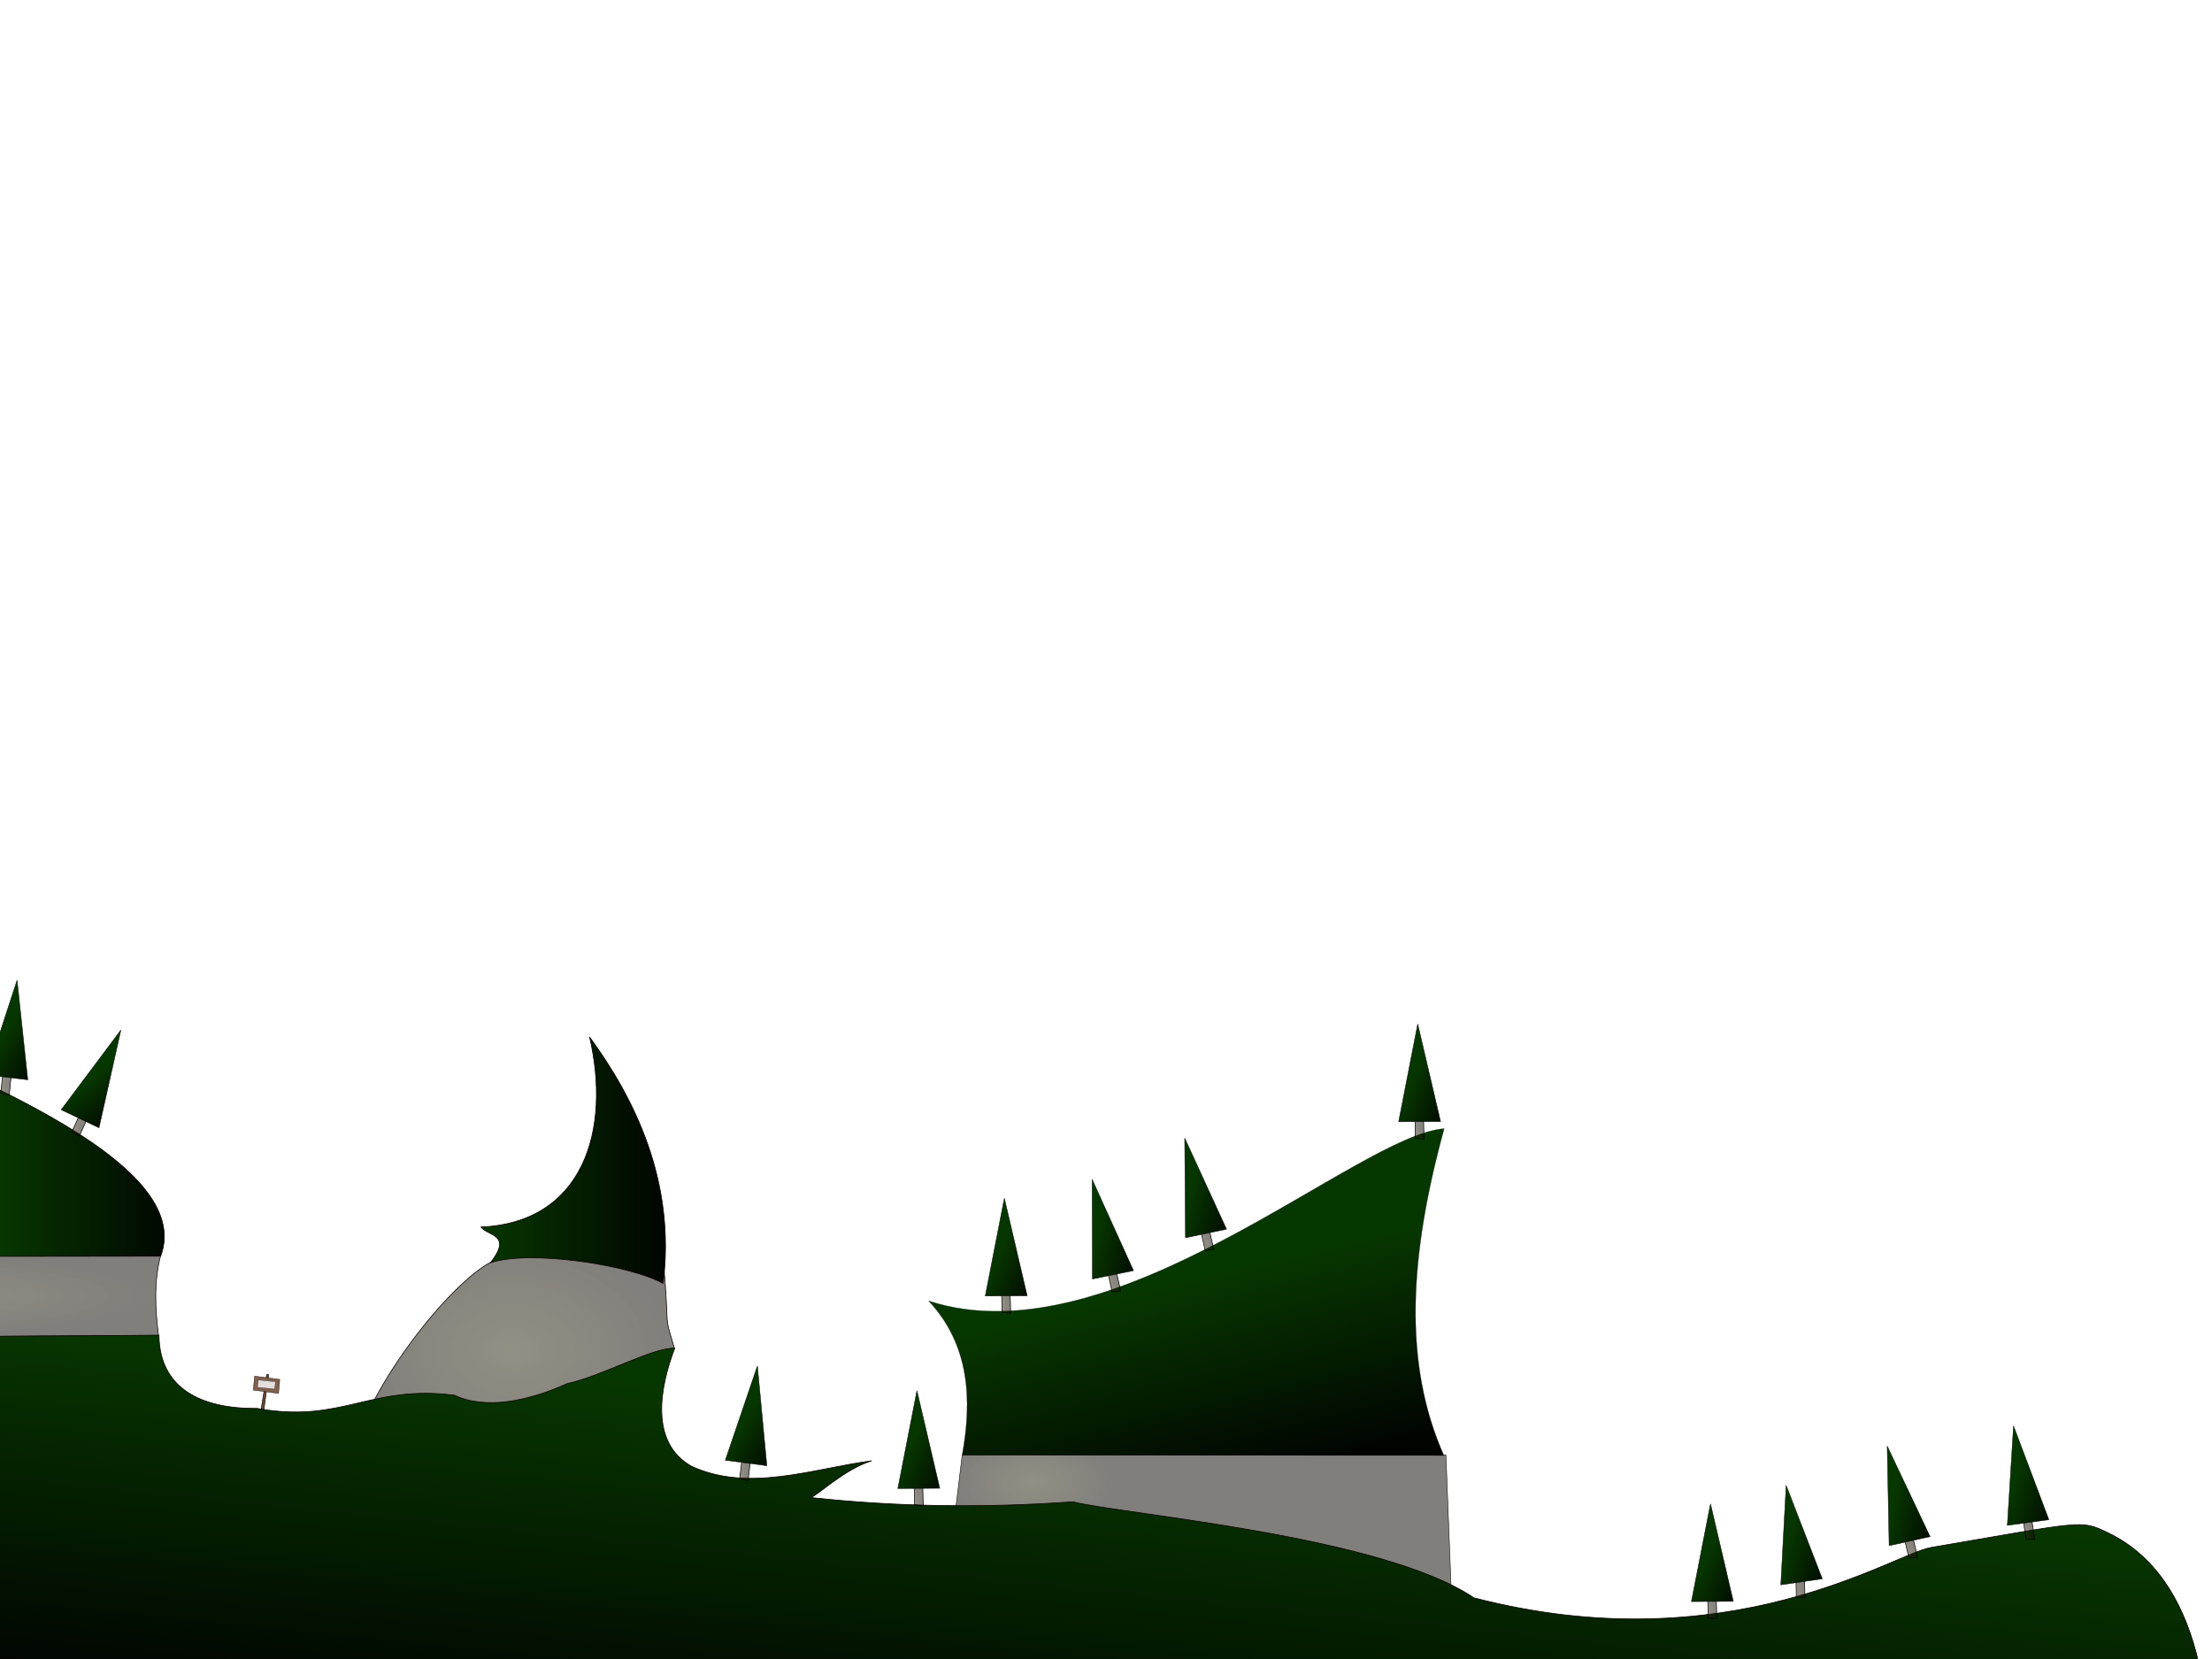
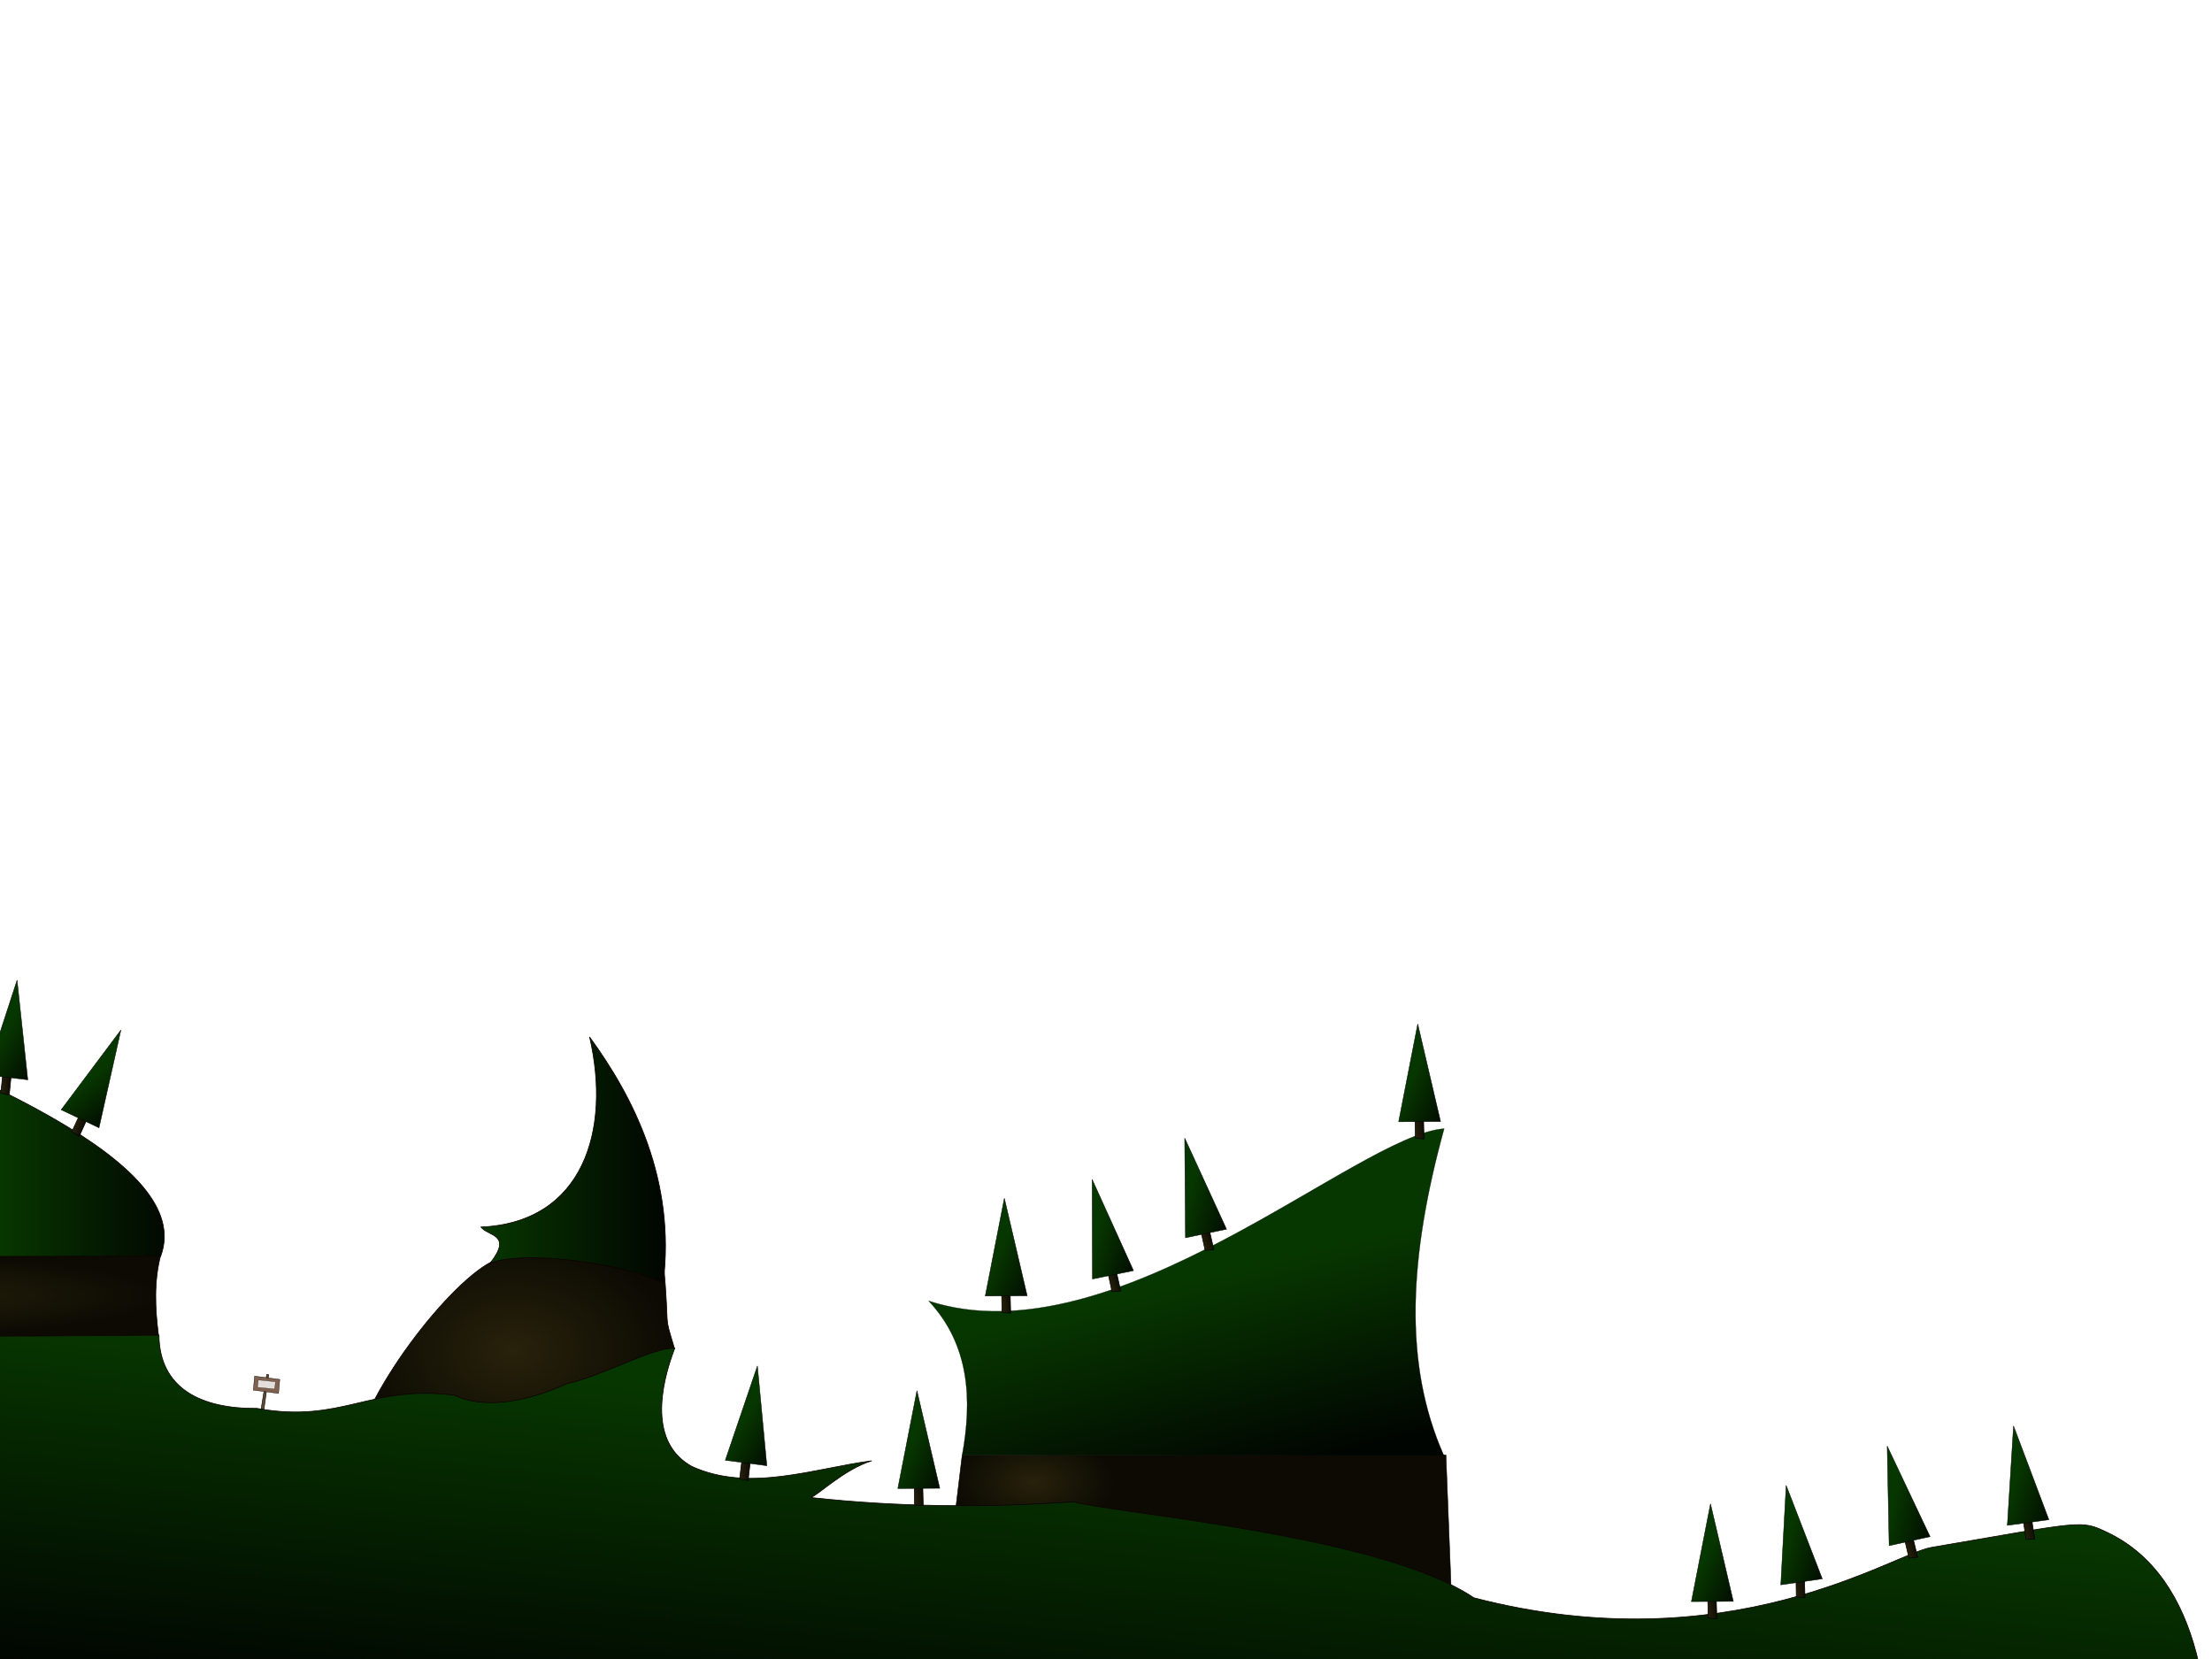
<svg xmlns="http://www.w3.org/2000/svg" xmlns:xlink="http://www.w3.org/1999/xlink" width="3200" height="2400" id="svg2816" version="1.1">
  <defs id="defs2818">
    <linearGradient id="linearGradient3711">
-       <stop style="stop-color:#28220b;stop-opacity:0.505;" offset="0" id="stop3713" />
-       <stop style="stop-color:#0c0a03;stop-opacity:0.523;" offset="1" id="stop3715" />
+       <stop style="stop-color:#28220b;stop-opacity:1;" offset="0" id="stop3713" />
+       <stop style="stop-color:#0c0a03;stop-opacity:1;" offset="1" id="stop3715" />
    </linearGradient>
    <linearGradient id="linearGradient3679">
      <stop style="stop-color:#073700;stop-opacity:1;" offset="0" id="stop3681" />
      <stop style="stop-color:#010501;stop-opacity:1;" offset="1" id="stop3683" />
    </linearGradient>
    <linearGradient id="linearGradient3640">
      <stop style="stop-color:#162d50;stop-opacity:1;" offset="0" id="stop3642" />
      <stop style="stop-color:#2b589d;stop-opacity:1;" offset="1" id="stop3644" />
    </linearGradient>
    <linearGradient id="linearGradient3626">
      <stop style="stop-color:#212178;stop-opacity:1;" offset="0" id="stop3628" />
      <stop style="stop-color:#2829b7;stop-opacity:1;" offset="1" id="stop3630" />
    </linearGradient>
    <linearGradient xlink:href="#linearGradient3679" id="linearGradient3685" x1="751.487" y1="772.486" x2="699.261" y2="1277.86" gradientUnits="userSpaceOnUse" gradientTransform="translate(0,5.545935)" />
    <linearGradient xlink:href="#linearGradient3679" id="linearGradient3693" x1="695.707" y1="472.808" x2="962.738" y2="472.808" gradientUnits="userSpaceOnUse" gradientTransform="translate(0,5.545935)" />
    <linearGradient xlink:href="#linearGradient3679" id="linearGradient3701" x1="-1.801" y1="516.022" x2="257.404" y2="516.022" gradientUnits="userSpaceOnUse" gradientTransform="translate(0,5.545935)" />
    <linearGradient xlink:href="#linearGradient3679" id="linearGradient3709" x1="1827.606" y1="619.486" x2="1897.233" y2="906.072" gradientUnits="userSpaceOnUse" gradientTransform="translate(0,5.545935)" />
    <radialGradient xlink:href="#linearGradient3711" id="radialGradient3717" cx="742.462" cy="747.666" fx="742.462" fy="747.666" r="233.345" gradientTransform="matrix(1,0,0,0.7061529,0,225.2454)" gradientUnits="userSpaceOnUse" spreadMethod="pad" />
    <radialGradient xlink:href="#linearGradient3711" id="radialGradient3733" cx="1495.199" cy="938.387" fx="1495.199" fy="938.387" r="117.506" gradientTransform="matrix(1,0,0,0.5857991,0,394.2265)" gradientUnits="userSpaceOnUse" />
    <linearGradient xlink:href="#linearGradient3679" id="linearGradient3741" x1="1079.299" y1="842.673" x2="1144.495" y2="883.263" gradientUnits="userSpaceOnUse" />
    <linearGradient xlink:href="#linearGradient3711" id="linearGradient3751" x1="1066.642" y1="921.282" x2="1090.623" y2="921.282" gradientUnits="userSpaceOnUse" gradientTransform="matrix(0.6699529,0,0,1.275641,355.1157,-255.1216)" />
    <radialGradient xlink:href="#linearGradient3711" id="radialGradient3765" cx="-171.464" cy="668.609" fx="-171.464" fy="668.609" r="404.23" gradientTransform="matrix(1,0,0,0.1441229,0,577.7928)" gradientUnits="userSpaceOnUse" />
    <linearGradient xlink:href="#linearGradient3711" id="linearGradient3778" gradientUnits="userSpaceOnUse" gradientTransform="matrix(0.6699529,0,0,1.275641,355.1157,-255.1216)" x1="1066.642" y1="921.282" x2="1090.623" y2="921.282" />
    <linearGradient xlink:href="#linearGradient3679" id="linearGradient3780" gradientUnits="userSpaceOnUse" x1="1079.299" y1="842.673" x2="1144.495" y2="883.263" />
    <linearGradient xlink:href="#linearGradient3711" id="linearGradient3788" gradientUnits="userSpaceOnUse" gradientTransform="matrix(0.6699529,0,0,1.275641,355.1157,-255.1216)" x1="1066.642" y1="921.282" x2="1090.623" y2="921.282" />
    <linearGradient xlink:href="#linearGradient3679" id="linearGradient3790" gradientUnits="userSpaceOnUse" x1="1079.299" y1="842.673" x2="1144.495" y2="883.263" />
    <linearGradient xlink:href="#linearGradient3711" id="linearGradient3798" gradientUnits="userSpaceOnUse" gradientTransform="matrix(0.6699529,0,0,1.275641,355.1157,-255.1216)" x1="1066.642" y1="921.282" x2="1090.623" y2="921.282" />
    <linearGradient xlink:href="#linearGradient3679" id="linearGradient3800" gradientUnits="userSpaceOnUse" x1="1079.299" y1="842.673" x2="1144.495" y2="883.263" />
    <linearGradient xlink:href="#linearGradient3711" id="linearGradient3808" gradientUnits="userSpaceOnUse" gradientTransform="matrix(0.6699529,0,0,1.275641,355.1157,-255.1216)" x1="1066.642" y1="921.282" x2="1090.623" y2="921.282" />
    <linearGradient xlink:href="#linearGradient3679" id="linearGradient3810" gradientUnits="userSpaceOnUse" x1="1079.299" y1="842.673" x2="1144.495" y2="883.263" />
    <linearGradient xlink:href="#linearGradient3711" id="linearGradient3818" gradientUnits="userSpaceOnUse" gradientTransform="matrix(0.6699529,0,0,1.275641,355.1157,-255.1216)" x1="1066.642" y1="921.282" x2="1090.623" y2="921.282" />
    <linearGradient xlink:href="#linearGradient3679" id="linearGradient3820" gradientUnits="userSpaceOnUse" x1="1079.299" y1="842.673" x2="1144.495" y2="883.263" />
    <linearGradient xlink:href="#linearGradient3711" id="linearGradient3828" gradientUnits="userSpaceOnUse" gradientTransform="matrix(0.6699529,0,0,1.275641,355.1157,-255.1216)" x1="1066.642" y1="921.282" x2="1090.623" y2="921.282" />
    <linearGradient xlink:href="#linearGradient3679" id="linearGradient3830" gradientUnits="userSpaceOnUse" x1="1079.299" y1="842.673" x2="1144.495" y2="883.263" />
    <linearGradient xlink:href="#linearGradient3711" id="linearGradient3838" gradientUnits="userSpaceOnUse" gradientTransform="matrix(0.6699529,0,0,1.275641,355.1157,-255.1216)" x1="1066.642" y1="921.282" x2="1090.623" y2="921.282" />
    <linearGradient xlink:href="#linearGradient3679" id="linearGradient3840" gradientUnits="userSpaceOnUse" x1="1079.299" y1="842.673" x2="1144.495" y2="883.263" gradientTransform="matrix(0.9903466,-0.1386135,0.1386135,0.9903466,-114.6764,160.6687)" />
    <linearGradient xlink:href="#linearGradient3711" id="linearGradient3848" gradientUnits="userSpaceOnUse" gradientTransform="matrix(0.6699529,0,0,1.275641,355.1157,-255.1216)" x1="1066.642" y1="921.282" x2="1090.623" y2="921.282" />
    <linearGradient xlink:href="#linearGradient3679" id="linearGradient3850" gradientUnits="userSpaceOnUse" x1="1079.299" y1="842.673" x2="1144.495" y2="883.263" />
    <linearGradient xlink:href="#linearGradient3711" id="linearGradient3858" gradientUnits="userSpaceOnUse" gradientTransform="matrix(0.6699529,0,0,1.275641,355.1157,-255.1216)" x1="1066.642" y1="921.282" x2="1090.623" y2="921.282" />
    <linearGradient xlink:href="#linearGradient3679" id="linearGradient3860" gradientUnits="userSpaceOnUse" x1="1079.299" y1="842.673" x2="1144.495" y2="883.263" />
    <linearGradient xlink:href="#linearGradient3711" id="linearGradient3868" gradientUnits="userSpaceOnUse" gradientTransform="matrix(0.6699529,0,0,1.275641,355.1157,-255.1216)" x1="1066.642" y1="921.282" x2="1090.623" y2="921.282" />
    <linearGradient xlink:href="#linearGradient3679" id="linearGradient3870" gradientUnits="userSpaceOnUse" x1="1079.299" y1="842.673" x2="1144.495" y2="883.263" gradientTransform="translate(-3.729062,1.213587)" />
    <linearGradient xlink:href="#linearGradient3711" id="linearGradient3878" gradientUnits="userSpaceOnUse" gradientTransform="matrix(0.6699529,0,0,1.275641,355.1157,-255.1216)" x1="1066.642" y1="921.282" x2="1090.623" y2="921.282" />
    <linearGradient xlink:href="#linearGradient3679" id="linearGradient3880" gradientUnits="userSpaceOnUse" x1="1079.299" y1="842.673" x2="1144.495" y2="883.263" />
    <linearGradient xlink:href="#linearGradient3711" id="linearGradient3888" gradientUnits="userSpaceOnUse" gradientTransform="matrix(0.6699529,0,0,1.275641,355.1157,-255.1216)" x1="1066.642" y1="921.282" x2="1090.623" y2="921.282" />
    <linearGradient xlink:href="#linearGradient3679" id="linearGradient3890" gradientUnits="userSpaceOnUse" x1="1079.299" y1="842.673" x2="1144.495" y2="883.263" />
    <linearGradient xlink:href="#linearGradient3711" id="linearGradient3898" gradientUnits="userSpaceOnUse" gradientTransform="matrix(0.6699529,0,0,1.275641,355.1157,-255.1216)" x1="1066.642" y1="921.282" x2="1090.623" y2="921.282" />
    <linearGradient xlink:href="#linearGradient3679" id="linearGradient3900" gradientUnits="userSpaceOnUse" x1="1079.299" y1="842.673" x2="1144.495" y2="883.263" />
  </defs>
  <g id="layer4" style="display:inline" transform="translate(0,1200)" />
  <g id="layer2" transform="translate(0,1200)">
    <path style="fill:url(#radialGradient3717);fill-opacity:1.0;stroke:#0e0000;stroke-opacity:1" d="m 716.758,622.818 c -62.222,25.038 -199.149,200.42 -207.642,295.171 l 466.69,-167.005 c -16.678,-56.249 -6.5,-16.753 -15.91,-124.251 l -103.709,-38.299 -139.43,34.384 z" id="path3616" />
    <path style="fill:url(#radialGradient3765);fill-opacity:1;stroke:#000000;stroke-width:0.907;stroke-linecap:butt;stroke-linejoin:miter;stroke-miterlimit:4;stroke-opacity:1;stroke-dasharray:none;opacity:1" d="m -1113.196,616.349 1345.508,0.279 c -9.85,38.412 -7.777,76.825 -2.976,115.237 l -1343.107,7.938 0.574,-123.454 0,-2e-5 z" id="path3618" />
    <path style="fill:url(#radialGradient3733);fill-opacity:1;stroke:#000000;stroke-width:0.688px;stroke-linecap:butt;stroke-linejoin:miter;stroke-opacity:1" d="m 1391.905,905.182 699.868,-0.329 8.027,205.9 -716.861,-131.173 8.966,-74.399 z" id="path3621" />
  </g>
  <g id="layer1" transform="translate(0,1200)">
    <path style="fill:url(#linearGradient3701);fill-opacity:1;stroke:#0e0000;stroke-opacity:1" d="m -1116.756,-152.798 c 50.507,232.051 1450.448,497.645 1349.221,770.063 l -1346.599,1.743 -2.622,-771.806 z" id="ground-1">
      </path>
    <path style="fill:#644835;fill-opacity:1;stroke:#000000;stroke-width:0.773px;stroke-linecap:butt;stroke-linejoin:miter;stroke-opacity:1" d="m 377.703,838.724 8.11,-50.277 2.862,0.301 -6.917,50.879 -4.055,-0.903 z" id="path3906" />
    <path style="fill:url(#linearGradient3685);fill-opacity:1.0;stroke:#0e0000;stroke-opacity:1" d="m -1117.902,738.827 c 76.006,-1.366 1271.868,-5.903 1347.875,-7.27 0.896,77.061 60.871,106.638 141.849,105.887 123.409,22.238 162.473,-34.559 285.62,-19.073 45.406,21.609 108.425,8.041 162.887,-16.751 49.541,-10.397 124.025,-52.558 155.821,-51.263 -20.82,54.512 -37.626,136.344 24.532,170.965 83.156,38.054 175.526,3.156 260.455,-8.077 -39.8,12.332 -78.492,50.273 -88.192,53.133 125.725,13.74 253.143,15.133 379.081,6.183 73.164,18.343 446.362,48.606 580.116,138.876 369.847,95.969 605.852,-63.288 661.427,-72.786 222.116,-37.959 216.001,-40.354 255.618,-21.434 269.937,128.917 100.818,766.013 0.357,771.219 -33.951,1.759 -965.81,84.783 -976.26,82.471 -130.977,0.189 -363.244,2.438 -646.156,5.718 -282.912,3.28 -616.469,7.591 -950.026,11.902 -333.557,4.311 -667.114,8.622 -950.026,11.902 -282.912,3.28 -515.179,5.53 -646.156,5.718 0.786,-159.253 0.393,-1008.069 1.179,-1167.322 z" id="ground-2">
      </path>
    <path style="fill:url(#linearGradient3693);fill-opacity:1;stroke:#0e0000;stroke-opacity:1" d="m 852.906,300.099 c 63.322,86.727 125.155,207.036 106.432,356.511 -50.677,-27.435 -193.549,-48.728 -249.796,-29.839 32.242,-41.64 -3.58,-38.192 -13.835,-51.681 147.907,-6.372 188.706,-140.106 157.199,-274.991 z" id="ground-4" />
    <path style="fill:url(#linearGradient3709);fill-opacity:1;stroke:#000000;stroke-width:0.334px;stroke-linecap:butt;stroke-linejoin:miter;stroke-opacity:1" d="m 1343.459,681.999 c 269.128,87.822 620.208,-240.088 745.764,-249.268 -50.781,184.934 -59.416,340.182 -0.414,472.838 l -696.918,-0.317 c 14.761,-80.644 10.698,-160.002 -48.433,-223.252 z" id="ground-3" />
    <g id="g3768" transform="translate(0,5.545935)">
      <path id="path3743" d="m 1073.603,903.567 11.843,4.51 -3.158,28.564 -12.238,-3.007 3.553,-30.067 z" style="fill:url(#linearGradient3751);fill-opacity:1;stroke:#000000;stroke-width:0.924px;stroke-linecap:butt;stroke-linejoin:miter;stroke-opacity:1;display:inline" />
      <path id="path3613" d="m 1049.244,906.959 46.459,-136.433 13.652,144.293 -60.111,-7.861 z" style="fill:url(#linearGradient3741);fill-opacity:1;stroke:#000000;stroke-width:0.614px;stroke-linecap:butt;stroke-linejoin:miter;stroke-opacity:1" />
    </g>
    <g id="g3772" transform="matrix(0.9908359,-0.1350712,0.1350712,0.9908359,136.7427,196.4061)">
      <path style="fill:url(#linearGradient3778);fill-opacity:1;stroke:#000000;stroke-width:0.924px;stroke-linecap:butt;stroke-linejoin:miter;stroke-opacity:1;display:inline" d="m 1073.603,903.567 11.843,4.51 -3.158,28.564 -12.238,-3.007 3.553,-30.067 z" id="path3774" />
      <path style="fill:url(#linearGradient3780);fill-opacity:1;stroke:#000000;stroke-width:0.614px;stroke-linecap:butt;stroke-linejoin:miter;stroke-opacity:1" d="m 1049.244,906.959 46.459,-136.433 13.652,144.293 -60.111,-7.861 z" id="path3776" />
    </g>
    <g transform="matrix(0.9908359,-0.1350712,0.1350712,0.9908359,263.2133,-82.02531)" id="g3782">
      <path id="path3784" d="m 1073.603,903.567 11.843,4.51 -3.158,28.564 -12.238,-3.007 3.553,-30.067 z" style="fill:url(#linearGradient3788);fill-opacity:1;stroke:#000000;stroke-width:0.924px;stroke-linecap:butt;stroke-linejoin:miter;stroke-opacity:1;display:inline" />
      <path id="path3786" d="m 1049.244,906.959 46.459,-136.433 13.652,144.293 -60.111,-7.861 z" style="fill:url(#linearGradient3790);fill-opacity:1;stroke:#000000;stroke-width:0.614px;stroke-linecap:butt;stroke-linejoin:miter;stroke-opacity:1" />
    </g>
    <g id="g3792" transform="matrix(0.9456288,-0.3252478,0.3252478,0.9456288,293.1984,133.8907)">
      <path style="fill:url(#linearGradient3798);fill-opacity:1;stroke:#000000;stroke-width:0.924px;stroke-linecap:butt;stroke-linejoin:miter;stroke-opacity:1;display:inline" d="m 1073.603,903.567 11.843,4.51 -3.158,28.564 -12.238,-3.007 3.553,-30.067 z" id="path3794" />
      <path style="fill:url(#linearGradient3800);fill-opacity:1;stroke:#000000;stroke-width:0.614px;stroke-linecap:butt;stroke-linejoin:miter;stroke-opacity:1" d="m 1049.244,906.959 46.459,-136.433 13.652,144.293 -60.111,-7.861 z" id="path3796" />
    </g>
    <g transform="matrix(0.944041,-0.329828,0.329828,0.944041,425.3286,80.47472)" id="g3802">
      <path id="path3804" d="m 1073.603,903.567 11.843,4.51 -3.158,28.564 -12.238,-3.007 3.553,-30.067 z" style="fill:url(#linearGradient3808);fill-opacity:1;stroke:#000000;stroke-width:0.924px;stroke-linecap:butt;stroke-linejoin:miter;stroke-opacity:1;display:inline" />
      <path id="path3806" d="m 1049.244,906.959 46.459,-136.433 13.652,144.293 -60.111,-7.861 z" style="fill:url(#linearGradient3810);fill-opacity:1;stroke:#000000;stroke-width:0.614px;stroke-linecap:butt;stroke-linejoin:miter;stroke-opacity:1" />
    </g>
    <g transform="matrix(0.964806,-0.2629625,0.2629625,0.964806,1653.127,407.5687)" id="g3812">
      <path id="path3814" d="m 1073.603,903.567 11.843,4.51 -3.158,28.564 -12.238,-3.007 3.553,-30.067 z" style="fill:url(#linearGradient3818);fill-opacity:1;stroke:#000000;stroke-width:0.924px;stroke-linecap:butt;stroke-linejoin:miter;stroke-opacity:1;display:inline" />
      <path id="path3816" d="m 1049.244,906.959 46.459,-136.433 13.652,144.293 -60.111,-7.861 z" style="fill:url(#linearGradient3820);fill-opacity:1;stroke:#000000;stroke-width:0.614px;stroke-linecap:butt;stroke-linejoin:miter;stroke-opacity:1" />
    </g>
    <g id="g3822" transform="matrix(0.9400517,-0.3410319,0.3410319,0.9400517,1437.329,541.2958)">
      <path style="fill:url(#linearGradient3828);fill-opacity:1;stroke:#000000;stroke-width:0.924px;stroke-linecap:butt;stroke-linejoin:miter;stroke-opacity:1;display:inline" d="m 1073.603,903.567 11.843,4.51 -3.158,28.564 -12.238,-3.007 3.553,-30.067 z" id="path3824" />
      <path style="fill:url(#linearGradient3830);fill-opacity:1;stroke:#000000;stroke-width:0.614px;stroke-linecap:butt;stroke-linejoin:miter;stroke-opacity:1" d="m 1049.244,906.959 46.459,-136.433 13.652,144.293 -60.111,-7.861 z" id="path3826" />
    </g>
    <g transform="matrix(0.9908359,-0.1350712,0.1350712,0.9908359,1412.308,329.5085)" id="g3832">
      <path id="path3834" d="m 1073.603,903.567 11.843,4.51 -3.158,28.564 -12.238,-3.007 3.553,-30.067 z" style="fill:url(#linearGradient3838);fill-opacity:1;stroke:#000000;stroke-width:0.924px;stroke-linecap:butt;stroke-linejoin:miter;stroke-opacity:1;display:inline" />
      <path id="path3836" d="m 1050.155,913.433 27.099,-141.556 33.521,141.008 -60.62,0.548 z" style="fill:url(#linearGradient3840);fill-opacity:1;stroke:#000000;stroke-width:0.614px;stroke-linecap:butt;stroke-linejoin:miter;stroke-opacity:1" />
    </g>
    <g id="g3842" transform="matrix(0.9908359,-0.1350712,0.1350712,0.9908359,1284.751,360.0112)">
      <path style="fill:url(#linearGradient3848);fill-opacity:1;stroke:#000000;stroke-width:0.924px;stroke-linecap:butt;stroke-linejoin:miter;stroke-opacity:1;display:inline" d="m 1073.603,903.567 11.843,4.51 -3.158,28.564 -12.238,-3.007 3.553,-30.067 z" id="path3844" />
      <path style="fill:url(#linearGradient3850);fill-opacity:1;stroke:#000000;stroke-width:0.614px;stroke-linecap:butt;stroke-linejoin:miter;stroke-opacity:1" d="m 1049.244,906.959 46.459,-136.433 13.652,144.293 -60.111,-7.861 z" id="path3846" />
    </g>
    <g transform="matrix(0.9908359,-0.1350712,0.1350712,0.9908359,861.2219,-334.1065)" id="g3852">
      <path id="path3854" d="m 1073.603,903.567 11.843,4.51 -3.158,28.564 -12.238,-3.007 3.553,-30.067 z" style="fill:url(#linearGradient3858);fill-opacity:1;stroke:#000000;stroke-width:0.924px;stroke-linecap:butt;stroke-linejoin:miter;stroke-opacity:1;display:inline" />
      <path id="path3856" d="m 1049.244,906.959 46.459,-136.433 13.652,144.293 -60.111,-7.861 z" style="fill:url(#linearGradient3860);fill-opacity:1;stroke:#000000;stroke-width:0.614px;stroke-linecap:butt;stroke-linejoin:miter;stroke-opacity:1" />
    </g>
    <g id="g3862" transform="matrix(0.9509109,0.3094647,-0.3094647,0.9509109,-624.6591,-781.6803)">
      <path style="fill:url(#linearGradient3868);fill-opacity:1;stroke:#000000;stroke-width:0.924px;stroke-linecap:butt;stroke-linejoin:miter;stroke-opacity:1;display:inline" d="m 1073.603,903.567 11.843,4.51 -3.158,28.564 -12.238,-3.007 3.553,-30.067 z" id="path3864" />
      <path style="fill:url(#linearGradient3870);fill-opacity:1;stroke:#000000;stroke-width:0.614px;stroke-linecap:butt;stroke-linejoin:miter;stroke-opacity:1" d="m 1045.515,908.172 46.459,-136.433 13.652,144.293 -60.111,-7.861 z" id="path3866" />
    </g>
    <g transform="matrix(0.9999199,-0.01265973,0.01265973,0.9999199,-1080.662,-538.6132)" id="g3872">
      <path id="path3874" d="m 1073.603,903.567 11.843,4.51 -3.158,28.564 -12.238,-3.007 3.553,-30.067 z" style="fill:url(#linearGradient3878);fill-opacity:1;stroke:#000000;stroke-width:0.924px;stroke-linecap:butt;stroke-linejoin:miter;stroke-opacity:1;display:inline" />
      <path id="path3876" d="m 1049.244,906.959 46.459,-136.433 13.652,144.293 -60.111,-7.861 z" style="fill:url(#linearGradient3880);fill-opacity:1;stroke:#000000;stroke-width:0.614px;stroke-linecap:butt;stroke-linejoin:miter;stroke-opacity:1" />
    </g>
    <g id="g3882" transform="matrix(0.9999199,-0.01265973,0.01265973,0.9999199,-1178.701,-581.7504)">
      <path style="fill:url(#linearGradient3888);fill-opacity:1;stroke:#000000;stroke-width:0.924px;stroke-linecap:butt;stroke-linejoin:miter;stroke-opacity:1;display:inline" d="m 1073.603,903.567 11.843,4.51 -3.158,28.564 -12.238,-3.007 3.553,-30.067 z" id="path3884" />
      <path style="fill:url(#linearGradient3890);fill-opacity:1;stroke:#000000;stroke-width:0.614px;stroke-linecap:butt;stroke-linejoin:miter;stroke-opacity:1" d="m 1049.244,906.959 46.459,-136.433 13.652,144.293 -60.111,-7.861 z" id="path3886" />
    </g>
    <g transform="matrix(0.9999199,-0.01265973,0.01265973,0.9999199,-1292.882,-632.7512)" id="g3892">
      <path id="path3894" d="m 1073.603,903.567 11.843,4.51 -3.158,28.564 -12.238,-3.007 3.553,-30.067 z" style="fill:url(#linearGradient3898);fill-opacity:1;stroke:#000000;stroke-width:0.924px;stroke-linecap:butt;stroke-linejoin:miter;stroke-opacity:1;display:inline" />
      <path id="path3896" d="m 1049.244,906.959 46.459,-136.433 13.652,144.293 -60.111,-7.861 z" style="fill:url(#linearGradient3900);fill-opacity:1;stroke:#000000;stroke-width:0.614px;stroke-linecap:butt;stroke-linejoin:miter;stroke-opacity:1" />
    </g>
    <rect style="fill:#7e614e;fill-opacity:1;stroke:#0e0000;stroke-width:0.55;stroke-miterlimit:4;stroke-opacity:1;stroke-dasharray:none" id="rect3902" width="36.771" height="20.307" x="437.465" y="737.024" transform="matrix(0.9915686,0.1295828,-0.08885589,0.9960445,0,0)" />
    <rect transform="matrix(0.9950645,0.09923038,-0.1161157,0.9932357,0,0)" y="755.547" x="463.742" height="10.58" width="24.948" id="rect3904" style="fill:#e3dedb;fill-opacity:1;stroke:#0e0000;stroke-width:0.327;stroke-miterlimit:4;stroke-opacity:1;stroke-dasharray:none" />
  </g>
</svg>
